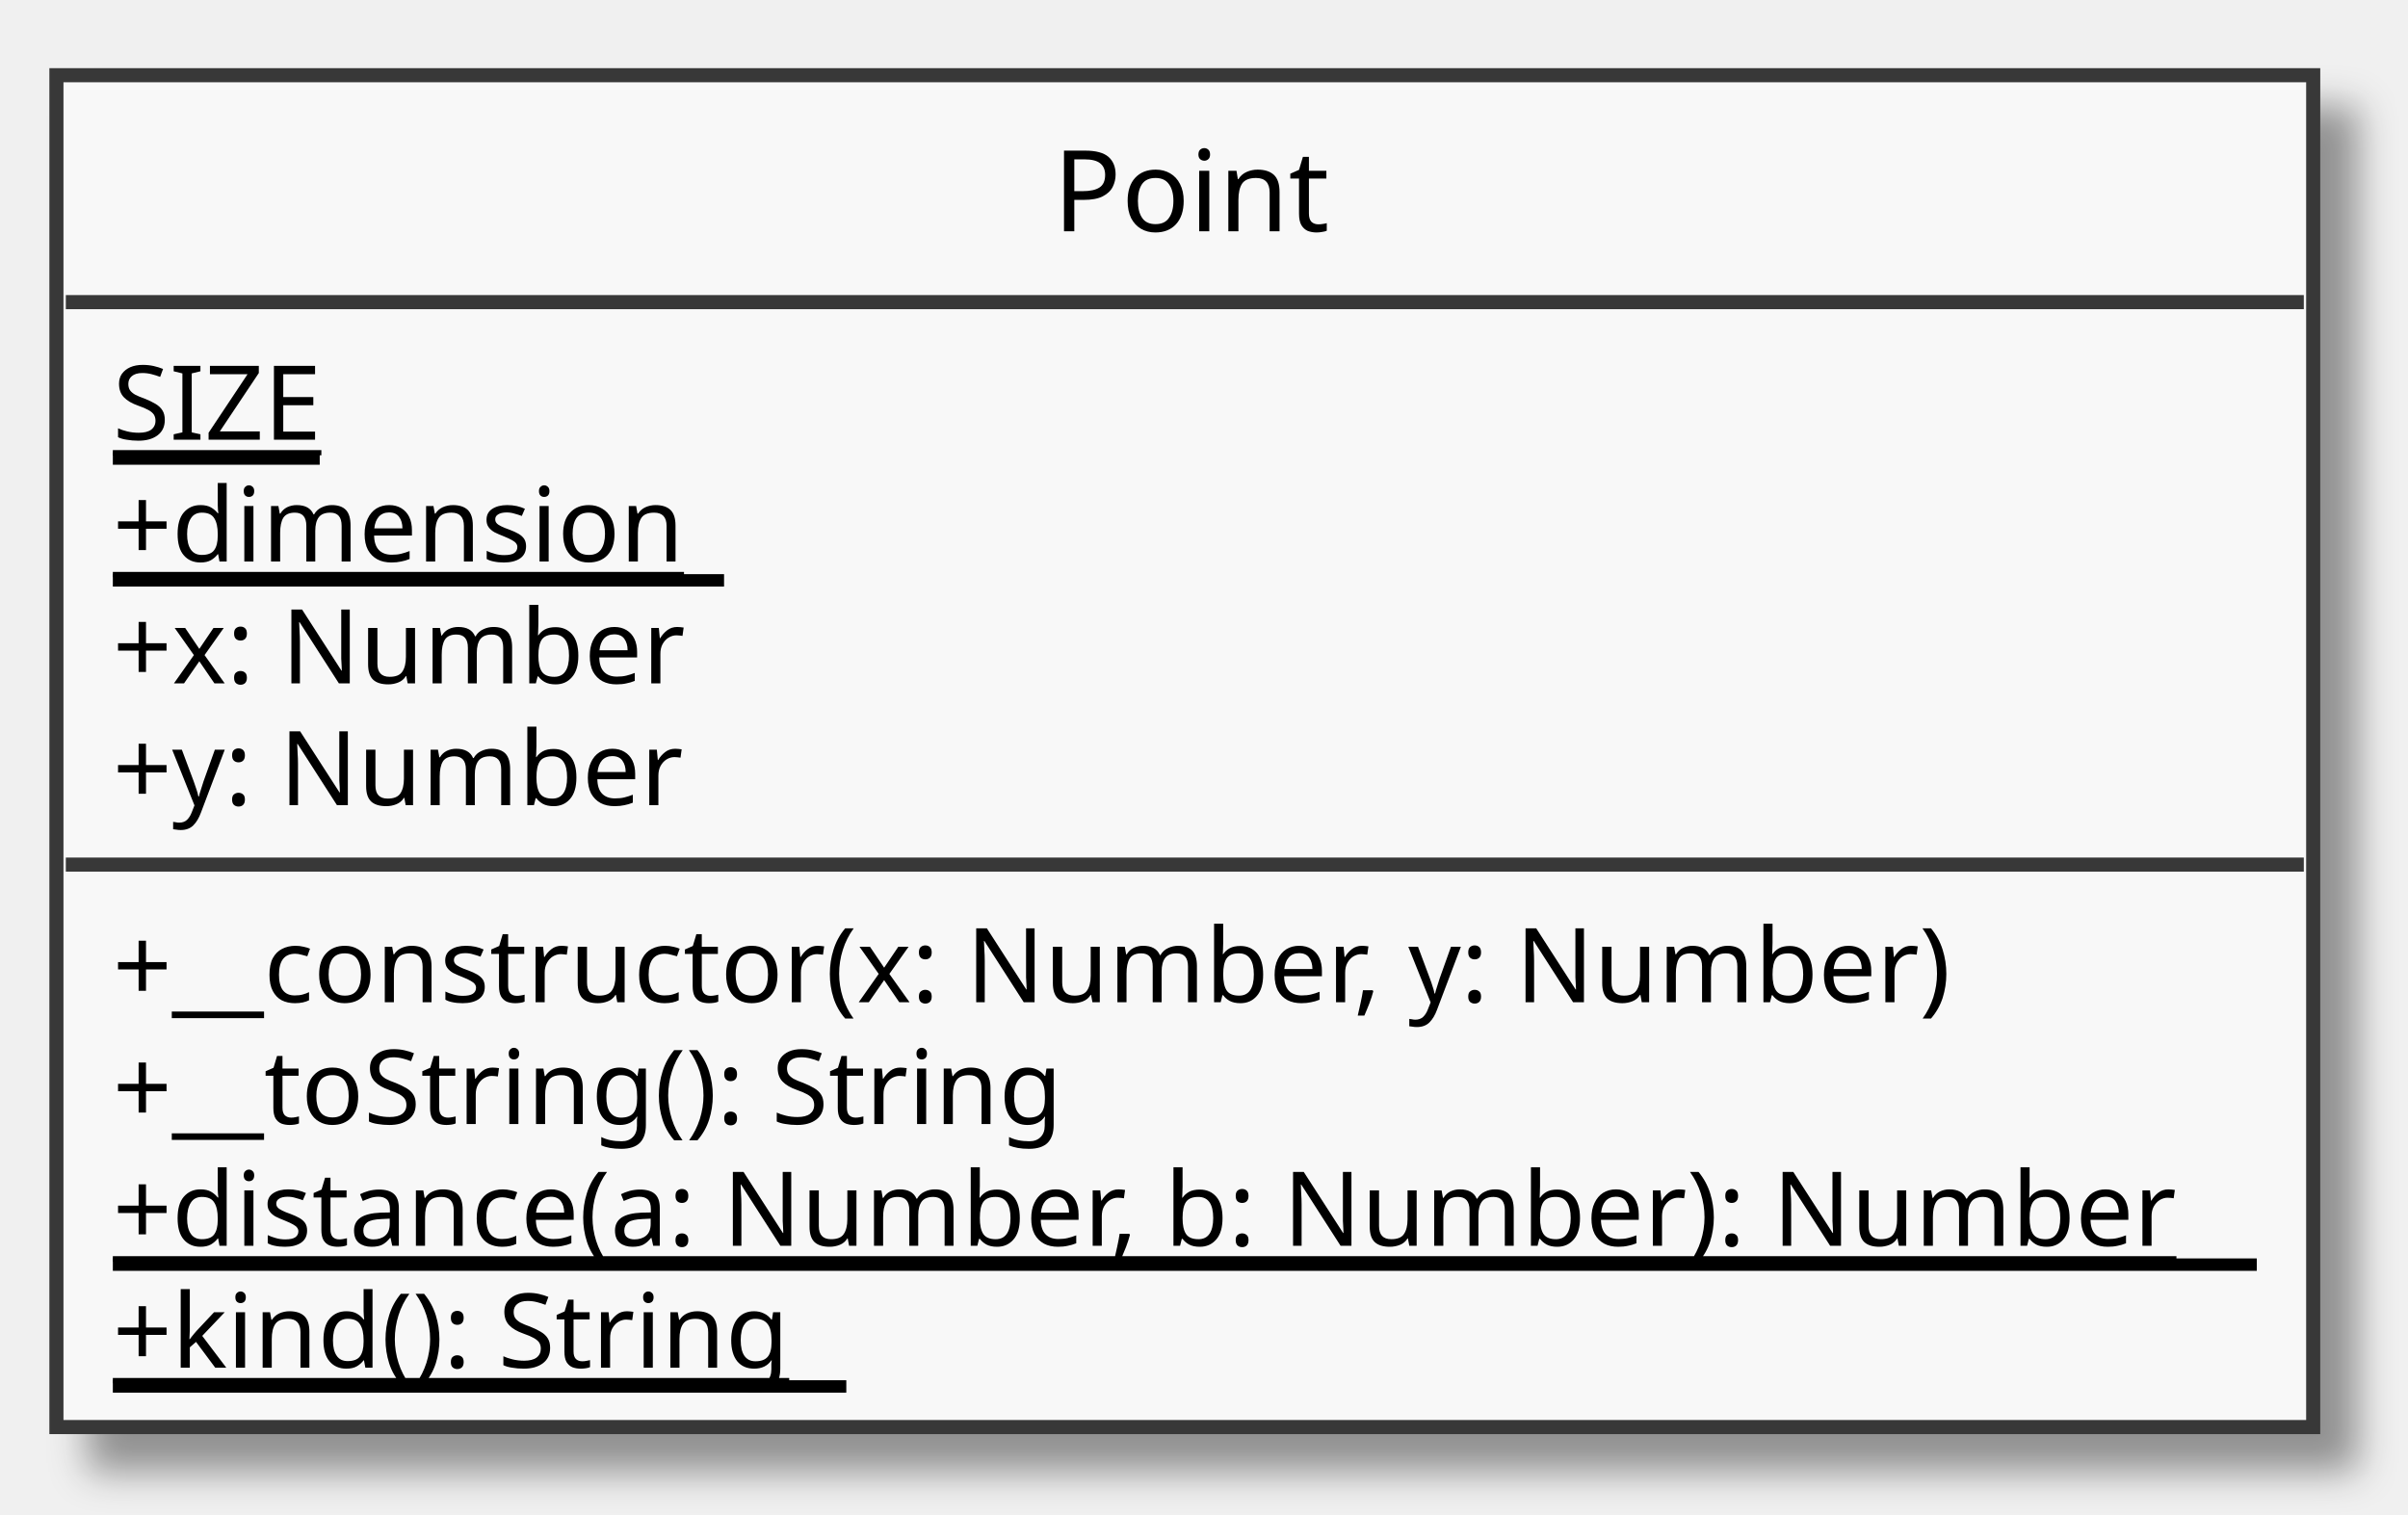
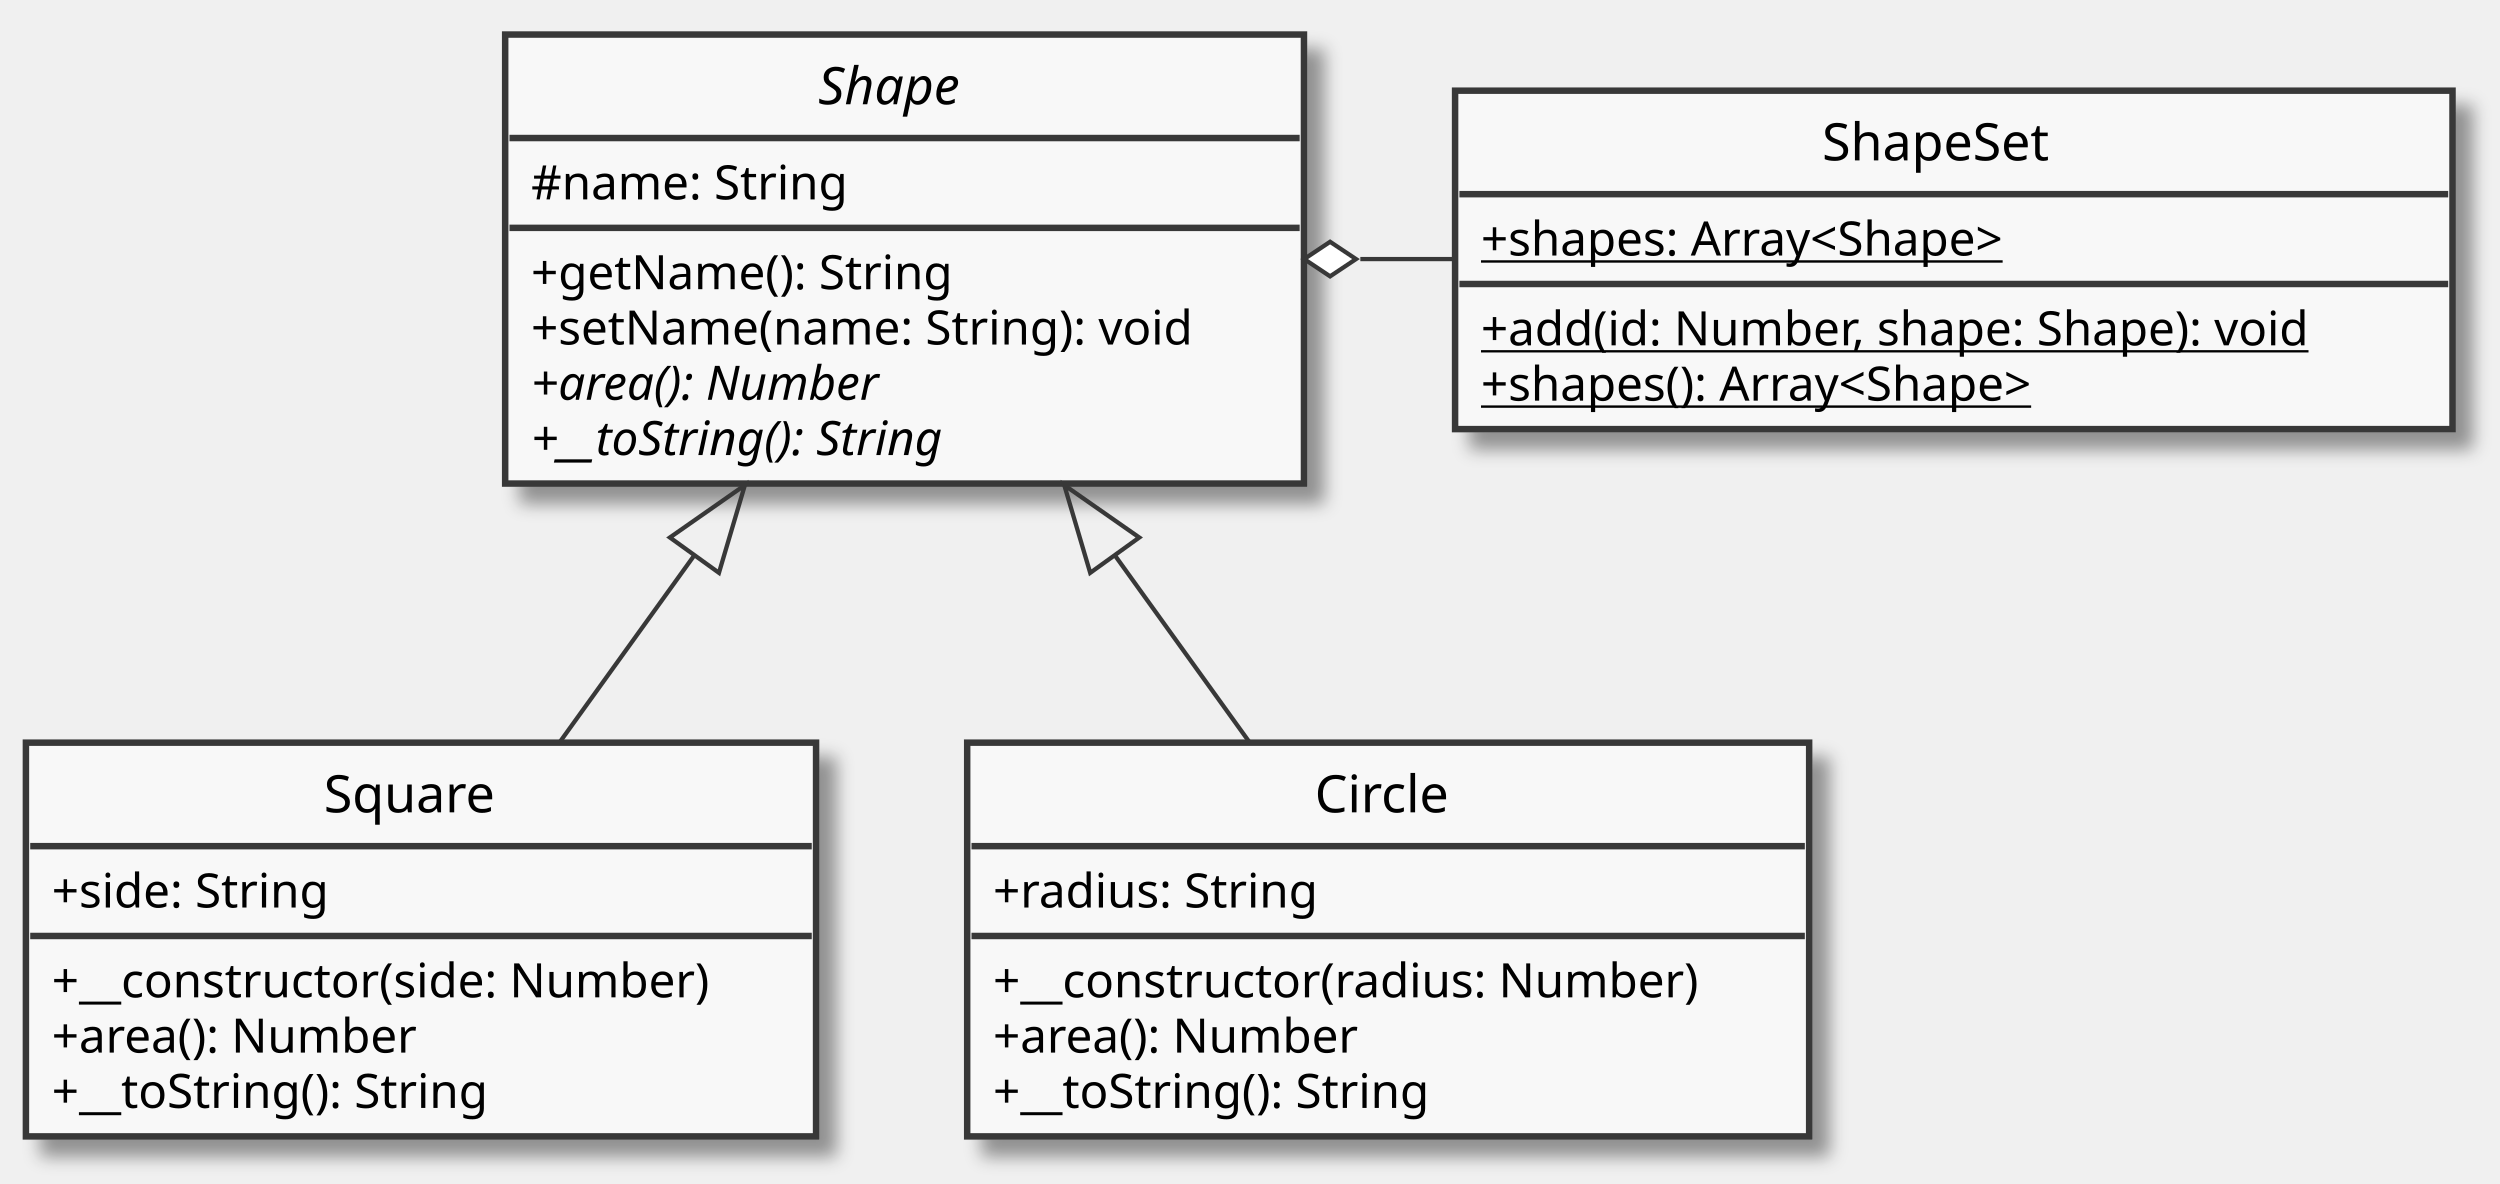
- <svg xmlns="http://www.w3.org/2000/svg" contentScriptType="application/ecmascript" contentStyleType="text/css" height="122.727px" preserveAspectRatio="none" style="width:194px;height:122px;" version="1.1" viewBox="0 0 194 122" width="194.697px" zoomAndPan="magnify">
+ <svg xmlns="http://www.w3.org/2000/svg" contentScriptType="application/ecmascript" contentStyleType="text/css" height="274px" preserveAspectRatio="none" style="width:579px;height:274px;" version="1.1" viewBox="0 0 579 274" width="579px" zoomAndPan="magnify">
  <defs>
-     <filter height="300%" id="fynlhy4g640dx" width="300%" x="-1" y="-1">
-       <feGaussianBlur result="blurOut" stdDeviation="1.515" />
+     <filter height="300%" id="f6pnno8mhti19" width="300%" x="-1" y="-1">
+       <feGaussianBlur result="blurOut" stdDeviation="2.0" />
      <feColorMatrix in="blurOut" result="blurOut2" type="matrix" values="0 0 0 0 0 0 0 0 0 0 0 0 0 0 0 0 0 0 .4 0" />
-       <feOffset dx="3.03" dy="3.03" in="blurOut2" result="blurOut3" />
+       <feOffset dx="4.0" dy="4.0" in="blurOut2" result="blurOut3" />
      <feBlend in="SourceGraphic" in2="blurOut3" mode="normal" />
    </filter>
  </defs>
  <g>
-     <rect fill="#F8F8F8" filter="url(#fynlhy4g640dx)" height="108.919" id="Point" style="stroke: #383838; stroke-width: 1.136;" width="181.818" x="4.545" y="6.061" />
-     <text fill="#000000" font-family="sans-serif" font-size="9.091" lengthAdjust="spacingAndGlyphs" textLength="21.212" x="84.849" y="18.637">Point</text>
-     <line style="stroke: #383838; stroke-width: 1.136;" x1="5.303" x2="185.606" y1="24.343" y2="24.343" />
-     <text fill="#000000" font-family="sans-serif" font-size="8.333" lengthAdjust="spacingAndGlyphs" text-decoration="underline" textLength="16.667" x="9.091" y="35.43">SIZE</text>
-     <line style="stroke: #000000; stroke-width: 1.0;" x1="9.091" x2="25.758" y1="36.945" y2="36.945" />
-     <text fill="#000000" font-family="sans-serif" font-size="8.333" lengthAdjust="spacingAndGlyphs" text-decoration="underline" textLength="49.242" x="9.091" y="45.244">+dimension</text>
-     <line style="stroke: #000000; stroke-width: 1.0;" x1="9.091" x2="58.333" y1="46.76" y2="46.76" />
-     <text fill="#000000" font-family="sans-serif" font-size="8.333" lengthAdjust="spacingAndGlyphs" textLength="49.242" x="9.091" y="55.059">+x: Number</text>
-     <text fill="#000000" font-family="sans-serif" font-size="8.333" lengthAdjust="spacingAndGlyphs" textLength="48.485" x="9.091" y="64.873">+y: Number</text>
-     <line style="stroke: #383838; stroke-width: 1.136;" x1="5.303" x2="185.606" y1="69.662" y2="69.662" />
-     <text fill="#000000" font-family="sans-serif" font-size="8.333" lengthAdjust="spacingAndGlyphs" textLength="159.091" x="9.091" y="80.748">+__constructor(x: Number, y: Number)</text>
-     <text fill="#000000" font-family="sans-serif" font-size="8.333" lengthAdjust="spacingAndGlyphs" textLength="83.333" x="9.091" y="90.563">+__toString(): String</text>
-     <text fill="#000000" font-family="sans-serif" font-size="8.333" lengthAdjust="spacingAndGlyphs" text-decoration="underline" textLength="172.727" x="9.091" y="100.377">+distance(a: Number, b: Number): Number</text>
-     <line style="stroke: #000000; stroke-width: 1.0;" x1="9.091" x2="181.818" y1="101.892" y2="101.892" />
-     <text fill="#000000" font-family="sans-serif" font-size="8.333" lengthAdjust="spacingAndGlyphs" text-decoration="underline" textLength="59.091" x="9.091" y="110.192">+kind(): String</text>
-     <line style="stroke: #000000; stroke-width: 1.0;" x1="9.091" x2="68.182" y1="111.707" y2="111.707" />
+     <rect fill="#F8F8F8" filter="url(#f6pnno8mhti19)" height="103.992" id="Shape" style="stroke: #383838; stroke-width: 1.5;" width="185" x="117" y="8" />
+     <text fill="#000000" font-family="sans-serif" font-size="12" font-style="italic" lengthAdjust="spacingAndGlyphs" textLength="40" x="189.5" y="24.139">Shape</text>
+     <line style="stroke: #383838; stroke-width: 1.5;" x1="118" x2="301" y1="31.969" y2="31.969" />
+     <text fill="#000000" font-family="sans-serif" font-size="11" lengthAdjust="spacingAndGlyphs" textLength="83" x="123" y="46.179">#name: String</text>
+     <line style="stroke: #383838; stroke-width: 1.5;" x1="118" x2="301" y1="52.773" y2="52.773" />
+     <text fill="#000000" font-family="sans-serif" font-size="11" lengthAdjust="spacingAndGlyphs" textLength="110" x="123" y="66.984">+getName(): String</text>
+     <text fill="#000000" font-family="sans-serif" font-size="11" lengthAdjust="spacingAndGlyphs" textLength="173" x="123" y="79.789">+setName(name: String): void</text>
+     <text fill="#000000" font-family="sans-serif" font-size="11" font-style="italic" lengthAdjust="spacingAndGlyphs" textLength="96" x="123" y="92.593">+area(): Number</text>
+     <text fill="#000000" font-family="sans-serif" font-size="11" font-style="italic" lengthAdjust="spacingAndGlyphs" textLength="114" x="123" y="105.398">+__toString(): String</text>
+     <rect fill="#F8F8F8" filter="url(#f6pnno8mhti19)" height="91.188" id="Square" style="stroke: #383838; stroke-width: 1.5;" width="183" x="6" y="172" />
+     <text fill="#000000" font-family="sans-serif" font-size="12" lengthAdjust="spacingAndGlyphs" textLength="45" x="75" y="188.139">Square</text>
+     <line style="stroke: #383838; stroke-width: 1.5;" x1="7" x2="188" y1="195.969" y2="195.969" />
+     <text fill="#000000" font-family="sans-serif" font-size="11" lengthAdjust="spacingAndGlyphs" textLength="75" x="12" y="210.179">+side: String</text>
+     <line style="stroke: #383838; stroke-width: 1.5;" x1="7" x2="188" y1="216.773" y2="216.773" />
+     <text fill="#000000" font-family="sans-serif" font-size="11" lengthAdjust="spacingAndGlyphs" textLength="171" x="12" y="230.984">+__constructor(side: Number)</text>
+     <text fill="#000000" font-family="sans-serif" font-size="11" lengthAdjust="spacingAndGlyphs" textLength="96" x="12" y="243.789">+area(): Number</text>
+     <text fill="#000000" font-family="sans-serif" font-size="11" lengthAdjust="spacingAndGlyphs" textLength="116" x="12" y="256.593">+__toString(): String</text>
+     <rect fill="#F8F8F8" filter="url(#f6pnno8mhti19)" height="91.188" id="Circle" style="stroke: #383838; stroke-width: 1.5;" width="195" x="224" y="172" />
+     <text fill="#000000" font-family="sans-serif" font-size="12" lengthAdjust="spacingAndGlyphs" textLength="34" x="304.5" y="188.139">Circle</text>
+     <line style="stroke: #383838; stroke-width: 1.5;" x1="225" x2="418" y1="195.969" y2="195.969" />
+     <text fill="#000000" font-family="sans-serif" font-size="11" lengthAdjust="spacingAndGlyphs" textLength="87" x="230" y="210.179">+radius: String</text>
+     <line style="stroke: #383838; stroke-width: 1.5;" x1="225" x2="418" y1="216.773" y2="216.773" />
+     <text fill="#000000" font-family="sans-serif" font-size="11" lengthAdjust="spacingAndGlyphs" textLength="183" x="230" y="230.984">+__constructor(radius: Number)</text>
+     <text fill="#000000" font-family="sans-serif" font-size="11" lengthAdjust="spacingAndGlyphs" textLength="96" x="230" y="243.789">+area(): Number</text>
+     <text fill="#000000" font-family="sans-serif" font-size="11" lengthAdjust="spacingAndGlyphs" textLength="116" x="230" y="256.593">+__toString(): String</text>
+     <rect fill="#F8F8F8" filter="url(#f6pnno8mhti19)" height="78.383" id="ShapeSet" style="stroke: #383838; stroke-width: 1.5;" width="231" x="337" y="21" />
+     <text fill="#000000" font-family="sans-serif" font-size="12" lengthAdjust="spacingAndGlyphs" textLength="61" x="422" y="37.139">ShapeSet</text>
+     <line style="stroke: #383838; stroke-width: 1.5;" x1="338" x2="567" y1="44.969" y2="44.969" />
+     <text fill="#000000" font-family="sans-serif" font-size="11" lengthAdjust="spacingAndGlyphs" text-decoration="underline" textLength="143" x="343" y="59.179">+shapes: Array&lt;Shape&gt;</text>
+     <line style="stroke: #383838; stroke-width: 1.5;" x1="338" x2="567" y1="65.773" y2="65.773" />
+     <text fill="#000000" font-family="sans-serif" font-size="11" lengthAdjust="spacingAndGlyphs" text-decoration="underline" textLength="219" x="343" y="79.984">+add(id: Number, shape: Shape): void</text>
+     <text fill="#000000" font-family="sans-serif" font-size="11" lengthAdjust="spacingAndGlyphs" text-decoration="underline" textLength="151" x="343" y="92.789">+shapes(): Array&lt;Shape&gt;</text>
+     <path d="M258.193,128.605 C268.77,143.29 279.701,158.467 289.442,171.99 " fill="none" id="Shape-Circle" style="stroke: #383838; stroke-width: 1.0;" />
+     <polygon fill="none" points="252.492,132.667,246.483,112.347,263.852,124.485,252.492,132.667" style="stroke: #383838; stroke-width: 1.0;" />
+     <path d="M160.807,128.605 C150.23,143.29 139.299,158.467 129.558,171.99 " fill="none" id="Shape-Square" style="stroke: #383838; stroke-width: 1.0;" />
+     <polygon fill="none" points="155.148,124.485,172.517,112.347,166.508,132.667,155.148,124.485" style="stroke: #383838; stroke-width: 1.0;" />
+     <path d="M315.052,60 C322.275,60 329.499,60 336.723,60 " fill="none" id="Shape-ShapeSet" style="stroke: #383838; stroke-width: 1.0;" />
+     <polygon fill="#FFFFFF" points="302.049,60,308.049,64,314.049,60,308.049,56,302.049,60" style="stroke: #383838; stroke-width: 1.0;" />
  </g>
</svg>
